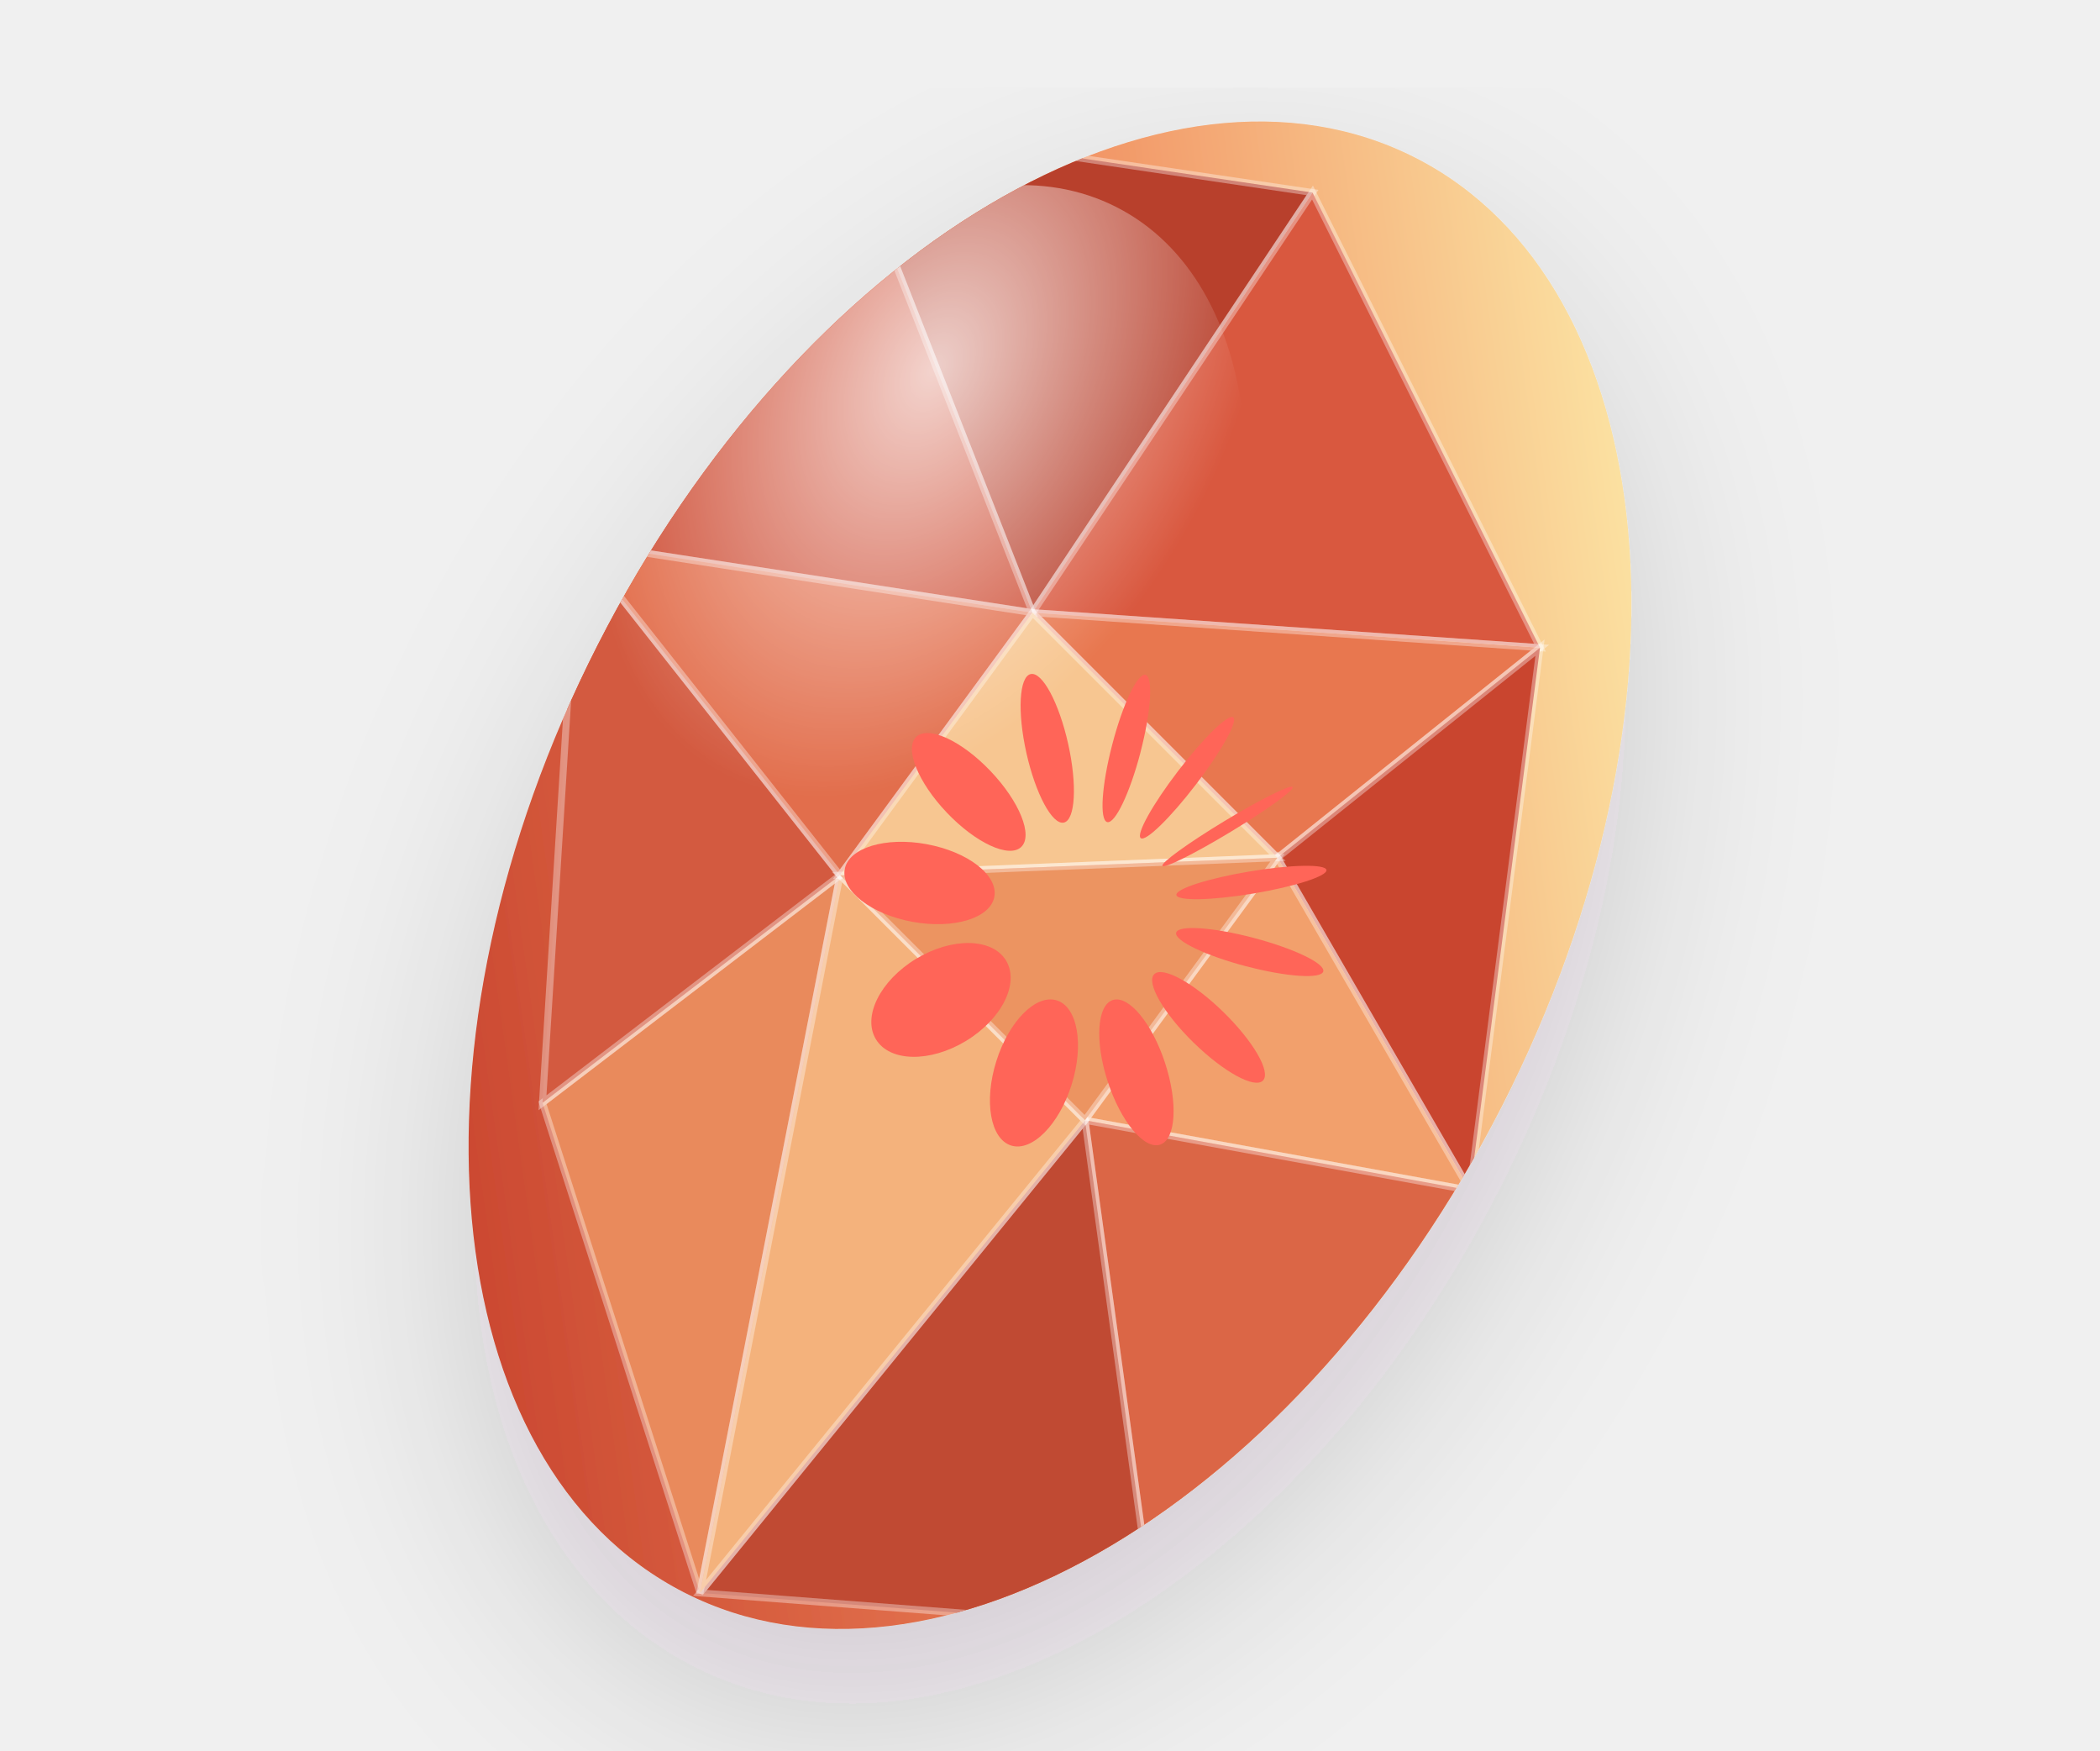
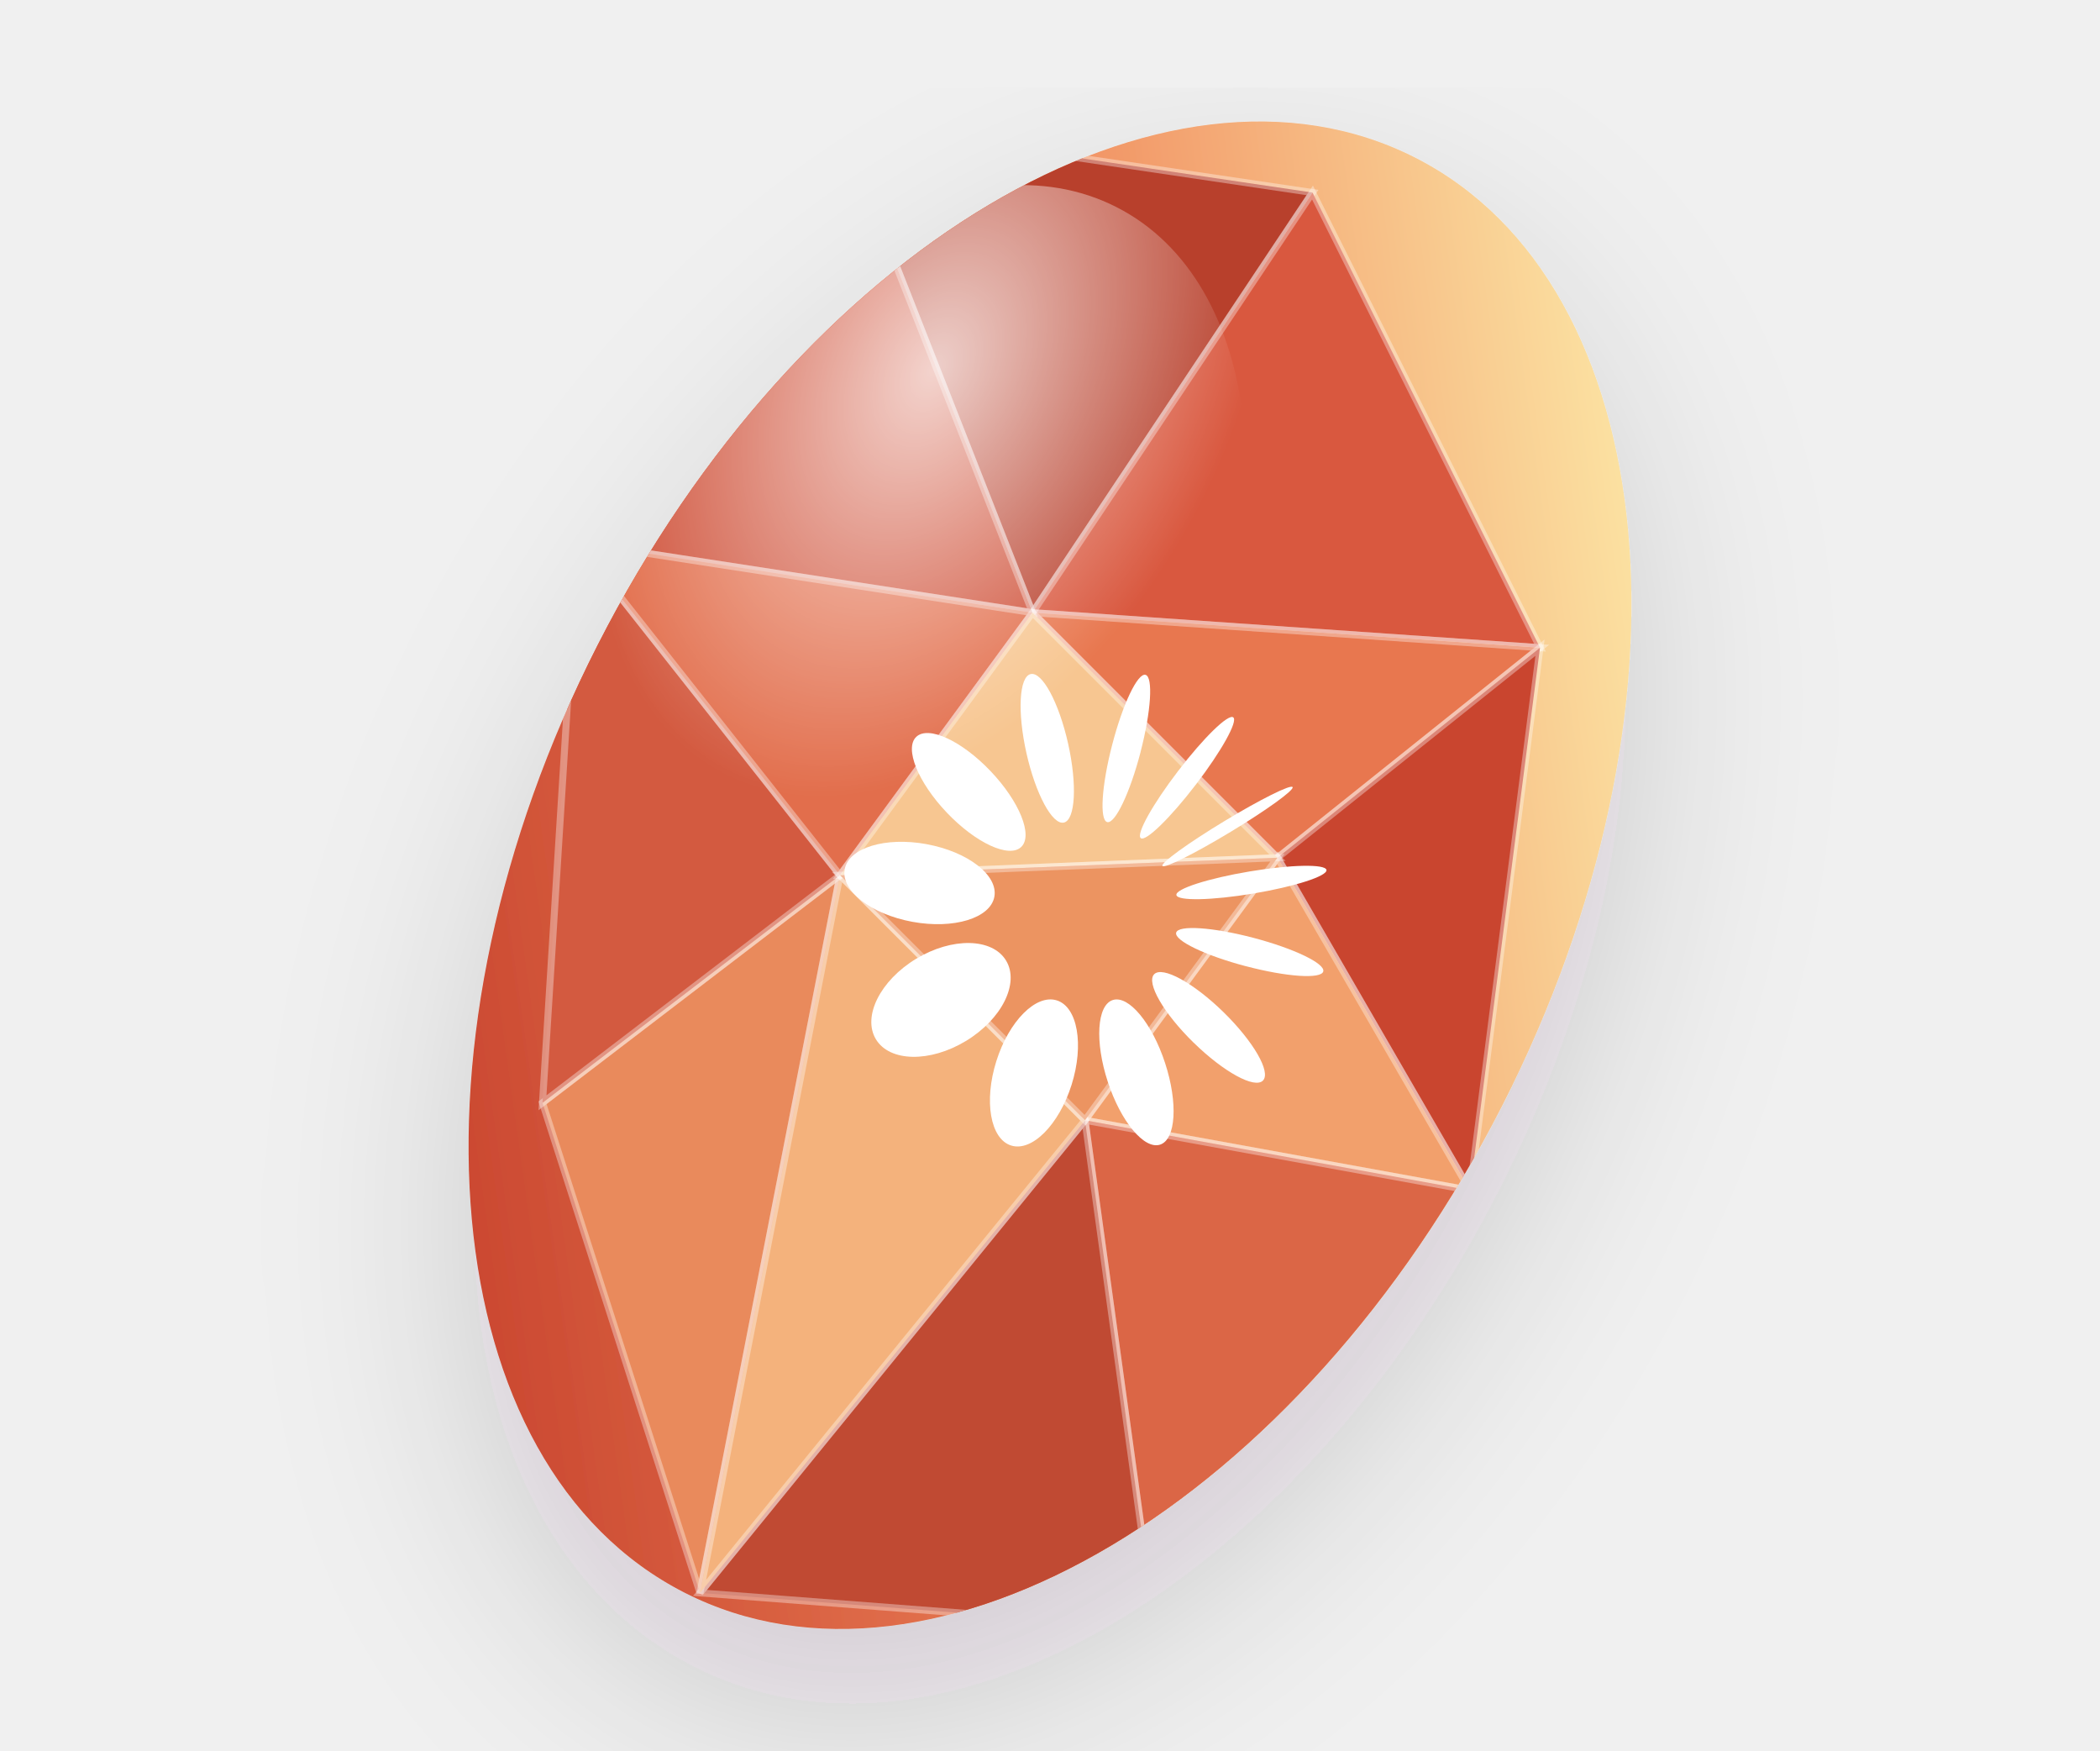
<svg xmlns="http://www.w3.org/2000/svg" viewBox="0 0 240 200" width="240" height="200">
  <defs>
    <filter id="h10a-s" x="-40%" y="-40%" width="180%" height="180%">
      <feDropShadow dx="0" dy="10" stdDeviation="12" flood-color="#231F20" flood-opacity="0.16" />
    </filter>
    <linearGradient id="h10a-g" x1=".15" y1=".9" x2=".85" y2=".1">
      <stop offset="0" stop-color="#C9452F" />
      <stop offset=".55" stop-color="#F08A5D" />
      <stop offset="1" stop-color="#FCE7A6" />
    </linearGradient>
    <radialGradient id="h10a-brilho" cx=".35" cy=".25" r=".5">
      <stop offset="0" stop-color="#fff" stop-opacity=".75" />
      <stop offset="1" stop-color="#fff" stop-opacity="0" />
    </radialGradient>
    <clipPath id="h10a-c">
      <ellipse cx="120" cy="100" rx="58" ry="92" transform="rotate(27 120 100)" />
    </clipPath>
  </defs>
  <g filter="url(#h10a-s)">
    <ellipse cx="120" cy="100" rx="58" ry="92" transform="rotate(27 120 100)" fill="url(#h10a-g)" />
  </g>
  <g clip-path="url(#h10a-c)">
    <g class="b3-facetas">
      <path class="b3-faceta" style="--i:0" d="M96,14 L150,22 L118,70 Z" fill="#B8402C" stroke="#fff" stroke-opacity=".35" stroke-width=".8" />
      <path class="b3-faceta" style="--i:1" d="M150,22 L176,74 L118,70 Z" fill="#D9583F" stroke="#fff" stroke-opacity=".35" stroke-width=".8" />
      <path class="b3-faceta" style="--i:2" d="M176,74 L146,98 L118,70 Z" fill="#E8774F" stroke="#fff" stroke-opacity=".35" stroke-width=".8" />
      <path class="b3-faceta" style="--i:3" d="M176,74 L168,136 L146,98 Z" fill="#C9452F" stroke="#fff" stroke-opacity=".35" stroke-width=".8" />
      <path class="b3-faceta" style="--i:4" d="M168,136 L124,128 L146,98 Z" fill="#F2A06C" stroke="#fff" stroke-opacity=".35" stroke-width=".8" />
      <path class="b3-faceta" style="--i:5" d="M168,136 L132,186 L124,128 Z" fill="#DB6646" stroke="#fff" stroke-opacity=".35" stroke-width=".8" />
      <path class="b3-faceta" style="--i:6" d="M132,186 L80,182 L124,128 Z" fill="#C04A33" stroke="#fff" stroke-opacity=".35" stroke-width=".8" />
      <path class="b3-faceta" style="--i:7" d="M80,182 L62,126 L96,100 Z" fill="#E98A5C" stroke="#fff" stroke-opacity=".35" stroke-width=".8" />
      <path class="b3-faceta" style="--i:8" d="M80,182 L96,100 L124,128 Z" fill="#F4B27C" stroke="#fff" stroke-opacity=".35" stroke-width=".8" />
      <path class="b3-faceta" style="--i:9" d="M62,126 L66,62 L96,100 Z" fill="#D35A40" stroke="#fff" stroke-opacity=".35" stroke-width=".8" />
      <path class="b3-faceta" style="--i:10" d="M66,62 L96,14 L118,70 Z" fill="#CF5038" stroke="#fff" stroke-opacity=".35" stroke-width=".8" />
      <path class="b3-faceta" style="--i:11" d="M66,62 L118,70 L96,100 Z" fill="#E26E4C" stroke="#fff" stroke-opacity=".35" stroke-width=".8" />
      <path class="b3-faceta" style="--i:12" d="M118,70 L146,98 L96,100 Z" fill="#F7C691" stroke="#fff" stroke-opacity=".35" stroke-width=".8" />
      <path class="b3-faceta" style="--i:13" d="M96,100 L146,98 L124,128 Z" fill="#EC9461" stroke="#fff" stroke-opacity=".35" stroke-width=".8" />
    </g>
    <ellipse class="b3-brilho" cx="104" cy="70" rx="34" ry="52" transform="rotate(27 104 70)" fill="url(#h10a-brilho)" />
  </g>
  <g class="b3-rosa">
    <svg x="96.5" y="77.0" width="55.1" height="54" viewBox="0 0 126.68 124.13">
      <defs />
      <g id="rosacea_coral-c">
-         <path d="M18.85,74.83c9.44-5.71,20.02-5.51,23.63.45,3.61,5.96-1.12,15.43-10.56,21.14-9.44,5.71-20.02,5.51-23.63-.45-3.61-5.96,1.12-15.43,10.56-21.15" style="fill:#ff6558" />
-         <path d="M21.62,44.72c10.86,1.99,18.82,8.17,17.79,13.8-1.03,5.63-10.67,8.58-21.53,6.59C7.02,63.11-.94,56.93.09,51.3c1.03-5.63,10.67-8.58,21.53-6.59" style="fill:#ff6558" />
-         <path d="M39.93,101.7c3.32-10.53,10.43-17.67,15.89-15.95,5.46,1.72,7.2,11.65,3.88,22.17-3.32,10.53-10.43,17.67-15.89,15.95-5.46-1.72-7.2-11.65-3.88-22.17" style="fill:#ff6558" />
-         <path d="M69.21,107.12c-3.44-10.49-2.86-20.09,1.3-21.46,4.16-1.36,10.32,6.03,13.75,16.52,3.44,10.49,2.86,20.1-1.3,21.46-4.16,1.36-10.32-6.03-13.75-16.52" style="fill:#ff6558" />
-         <path d="M38.41,25.52c7.61,7.99,11.22,16.92,8.05,19.93-3.17,3.02-11.91-1.01-19.52-9-7.61-7.99-11.22-16.92-8.05-19.93,3.17-3.02,11.91,1.01,19.52,9" style="fill:#ff6558" />
-         <path d="M58.79,18.31c2.41,10.77,1.91,20.05-1.12,20.73-3.02.68-7.43-7.51-9.84-18.28-2.41-10.77-1.91-20.05,1.12-20.73,3.03-.68,7.43,7.51,9.84,18.28" style="fill:#ff6558" />
-         <path d="M77.82,20.54c-2.78,10.68-6.7,18.9-8.76,18.37-2.06-.54-1.47-9.63,1.31-20.31C73.14,7.92,77.06-.3,79.12.23c2.06.54,1.47,9.63-1.31,20.31" style="fill:#ff6558" />
-         <path d="M92.36,29.05c-6.71,8.76-13.19,15.07-14.48,14.08-1.29-.99,3.11-8.89,9.82-17.65,6.71-8.76,13.19-15.07,14.48-14.08,1.29.99-3.11,8.89-9.82,17.65" style="fill:#ff6558" />
-         <path d="M107.44,57.68c-10.89,1.82-19.93,2-20.2.39-.27-1.6,8.34-4.37,19.23-6.19,10.89-1.82,19.93-1.99,20.2-.39.27,1.6-8.34,4.37-19.23,6.19" style="fill:#ff6558" />
-         <path d="M105.52,76.78c-10.67-2.81-18.88-6.76-18.34-8.82.54-2.06,9.63-1.45,20.31,1.36s18.88,6.76,18.34,8.82c-.54,2.06-9.63,1.45-20.31-1.37" style="fill:#ff6558" />
-         <path d="M91.77,96.86c-7.89-7.71-12.54-15.77-10.37-17.98,2.17-2.22,10.32,2.24,18.21,9.95,7.89,7.72,12.54,15.77,10.37,17.98-2.17,2.22-10.32-2.24-18.21-9.96" style="fill:#ff6558" />
-         <path d="M99.83,38.67c9.44-5.71,17.48-9.72,17.94-8.95.47.77-6.81,6.03-16.25,11.74-9.44,5.71-17.48,9.72-17.94,8.95-.46-.77,6.81-6.03,16.25-11.74" style="fill:#ff6558" />
+         <path d="M18.85,74.83c9.44-5.71,20.02-5.51,23.63.45,3.61,5.96-1.12,15.43-10.56,21.14-9.44,5.71-20.02,5.51-23.63-.45-3.61-5.96,1.12-15.43,10.56-21.15" style="fill:#FFFFFF" />
+         <path d="M21.62,44.72c10.86,1.99,18.82,8.17,17.79,13.8-1.03,5.63-10.67,8.58-21.53,6.59C7.02,63.11-.94,56.93.09,51.3c1.03-5.63,10.67-8.58,21.53-6.59" style="fill:#FFFFFF" />
+         <path d="M39.93,101.7c3.32-10.53,10.43-17.67,15.89-15.95,5.46,1.72,7.2,11.65,3.88,22.17-3.32,10.53-10.43,17.67-15.89,15.95-5.46-1.72-7.2-11.65-3.88-22.17" style="fill:#FFFFFF" />
+         <path d="M69.21,107.12c-3.44-10.49-2.86-20.09,1.3-21.46,4.16-1.36,10.32,6.03,13.75,16.52,3.44,10.49,2.86,20.1-1.3,21.46-4.16,1.36-10.32-6.03-13.75-16.52" style="fill:#FFFFFF" />
+         <path d="M38.41,25.52c7.61,7.99,11.22,16.92,8.05,19.93-3.17,3.02-11.91-1.01-19.52-9-7.61-7.99-11.22-16.92-8.05-19.93,3.17-3.02,11.91,1.01,19.52,9" style="fill:#FFFFFF" />
+         <path d="M58.79,18.31c2.41,10.77,1.91,20.05-1.12,20.73-3.02.68-7.43-7.51-9.84-18.28-2.41-10.77-1.91-20.05,1.12-20.73,3.03-.68,7.43,7.51,9.84,18.28" style="fill:#FFFFFF" />
+         <path d="M77.82,20.54c-2.78,10.68-6.7,18.9-8.76,18.37-2.06-.54-1.47-9.63,1.31-20.31C73.14,7.92,77.06-.3,79.12.23c2.06.54,1.47,9.63-1.31,20.31" style="fill:#FFFFFF" />
+         <path d="M92.36,29.05c-6.71,8.76-13.19,15.07-14.48,14.08-1.29-.99,3.11-8.89,9.82-17.65,6.71-8.76,13.19-15.07,14.48-14.08,1.29.99-3.11,8.89-9.82,17.65" style="fill:#FFFFFF" />
+         <path d="M107.44,57.68c-10.89,1.82-19.93,2-20.2.39-.27-1.6,8.34-4.37,19.23-6.19,10.89-1.82,19.93-1.99,20.2-.39.27,1.6-8.34,4.37-19.23,6.19" style="fill:#FFFFFF" />
+         <path d="M105.52,76.78c-10.67-2.81-18.88-6.76-18.34-8.82.54-2.06,9.63-1.45,20.31,1.36s18.88,6.76,18.34,8.82c-.54,2.06-9.63,1.45-20.31-1.37" style="fill:#FFFFFF" />
+         <path d="M91.77,96.86c-7.89-7.71-12.54-15.77-10.37-17.98,2.17-2.22,10.32,2.24,18.21,9.95,7.89,7.72,12.54,15.77,10.37,17.98-2.17,2.22-10.32-2.24-18.21-9.96" style="fill:#FFFFFF" />
+         <path d="M99.83,38.67c9.44-5.71,17.48-9.72,17.94-8.95.47.77-6.81,6.03-16.25,11.74-9.44,5.71-17.48,9.72-17.94,8.95-.46-.77,6.81-6.03,16.25-11.74" style="fill:#FFFFFF" />
      </g>
    </svg>
  </g>
</svg>
